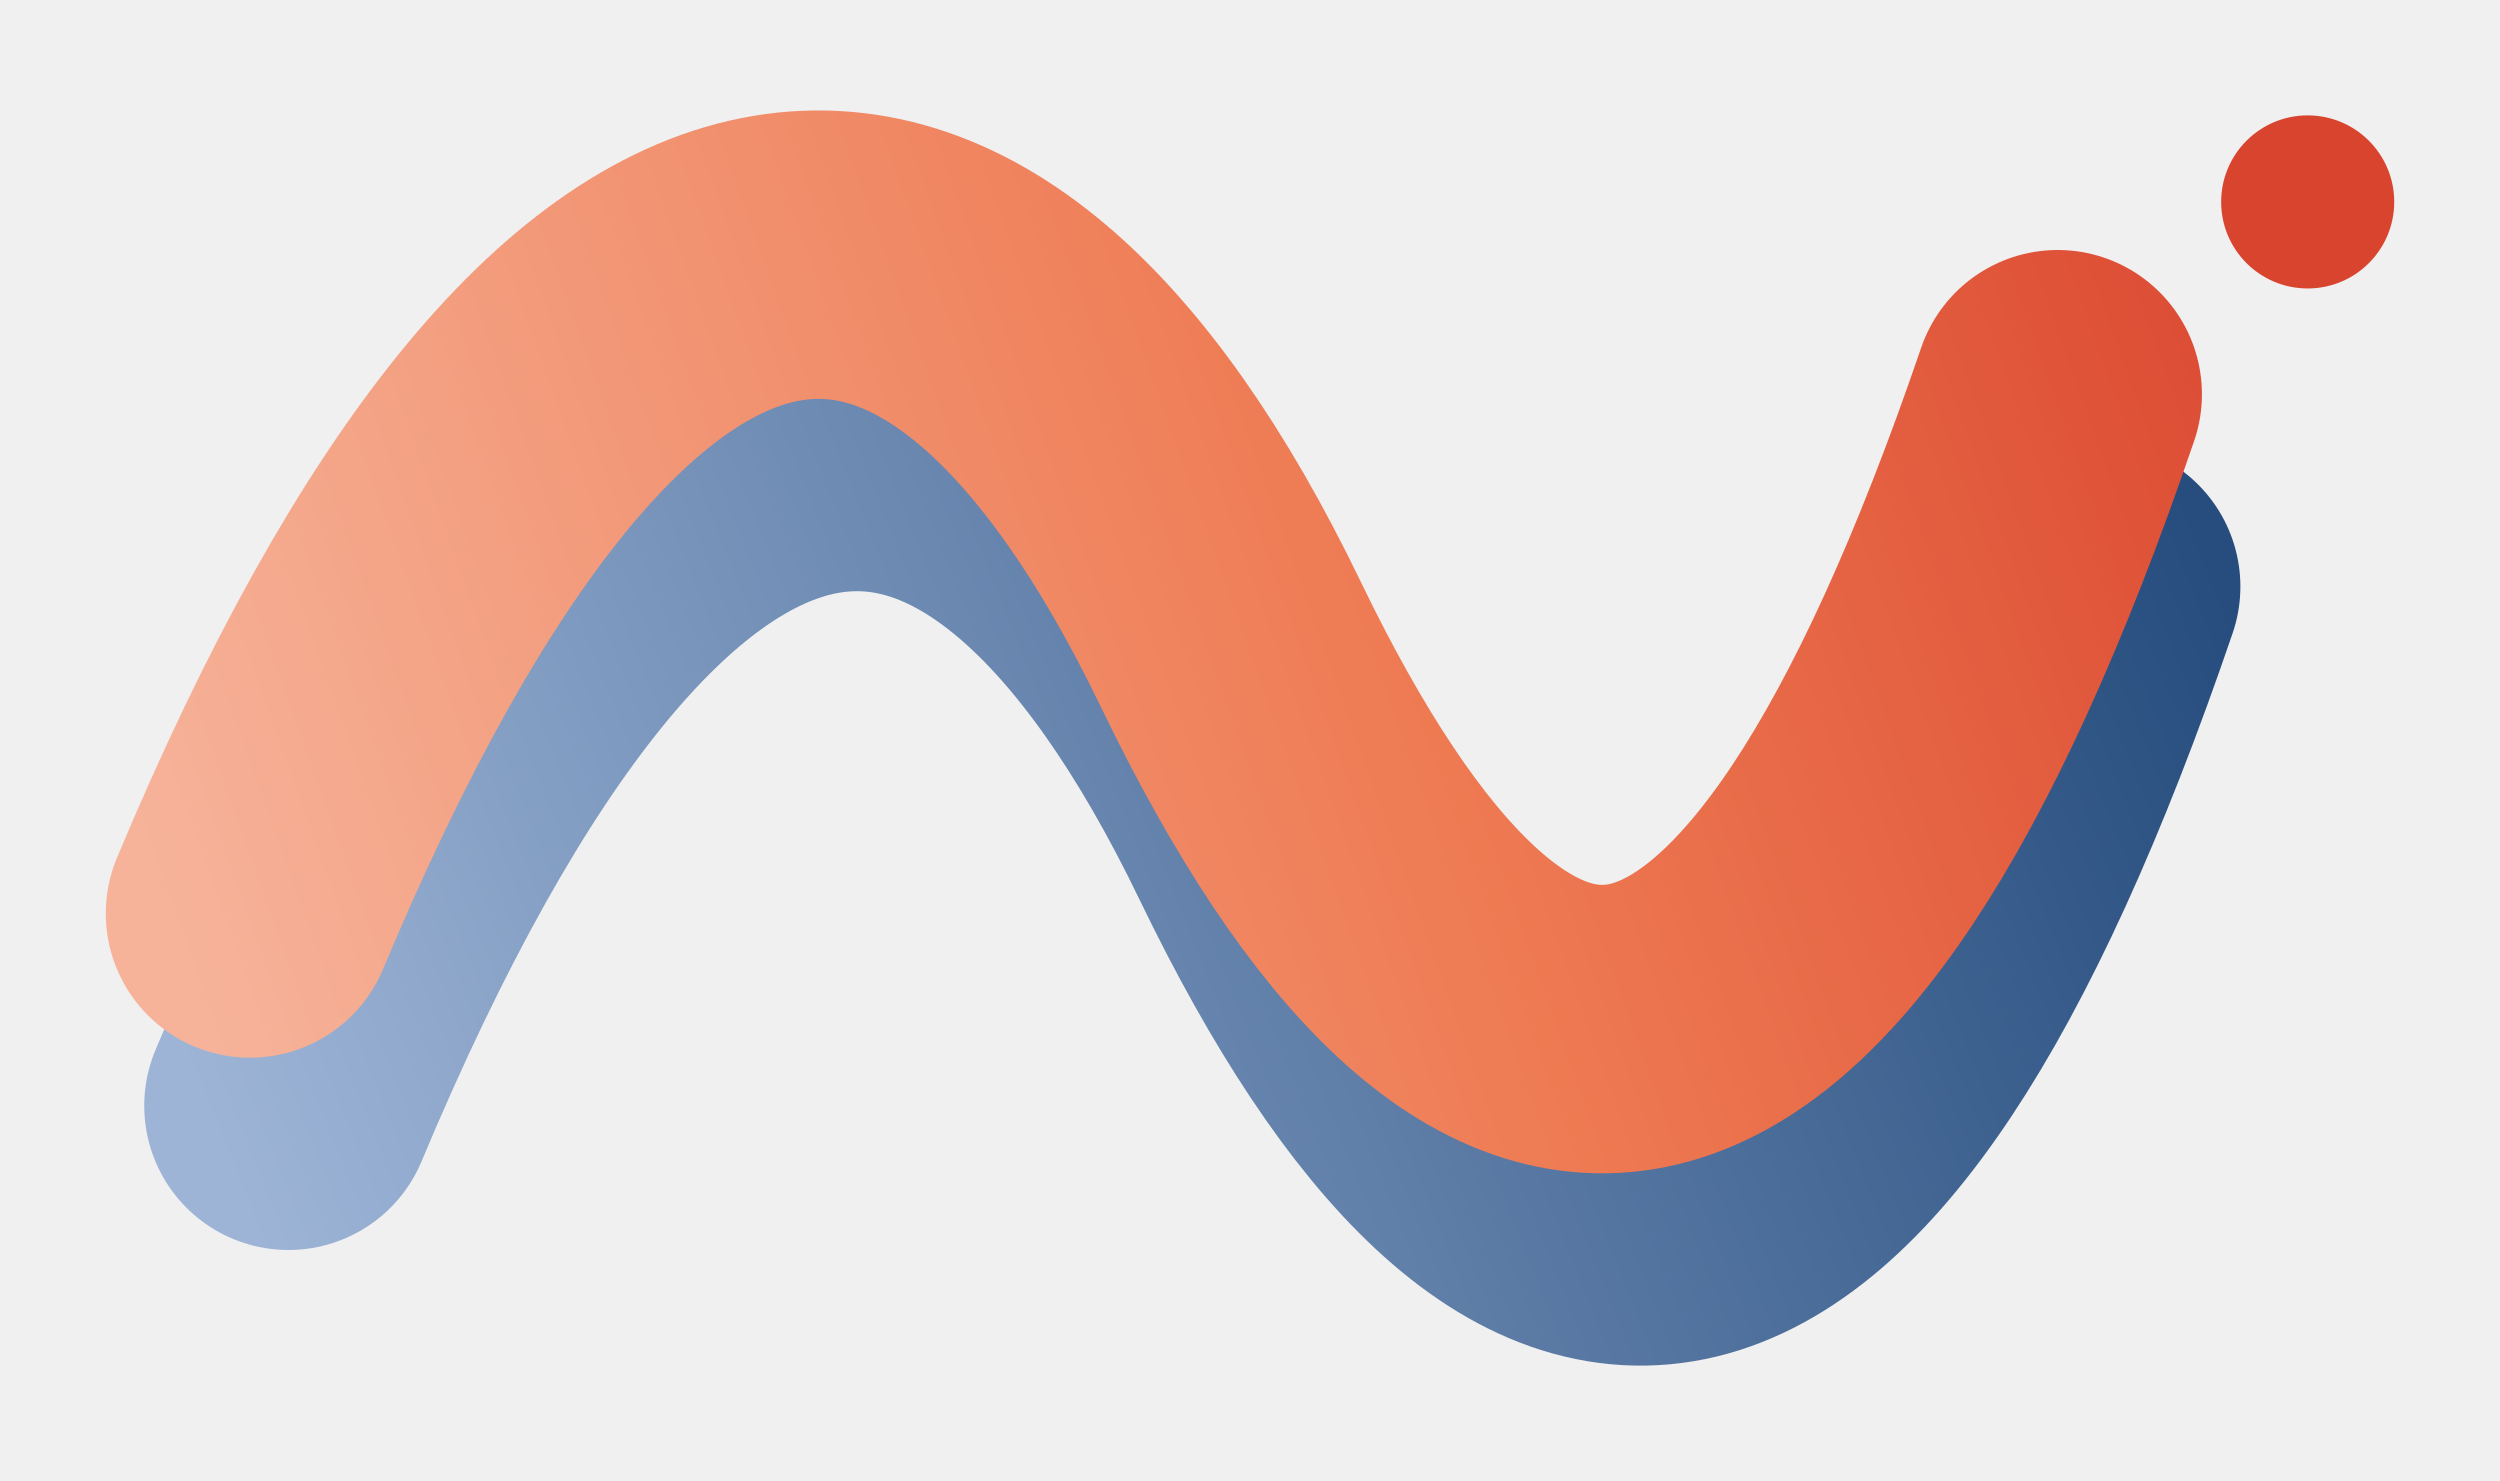
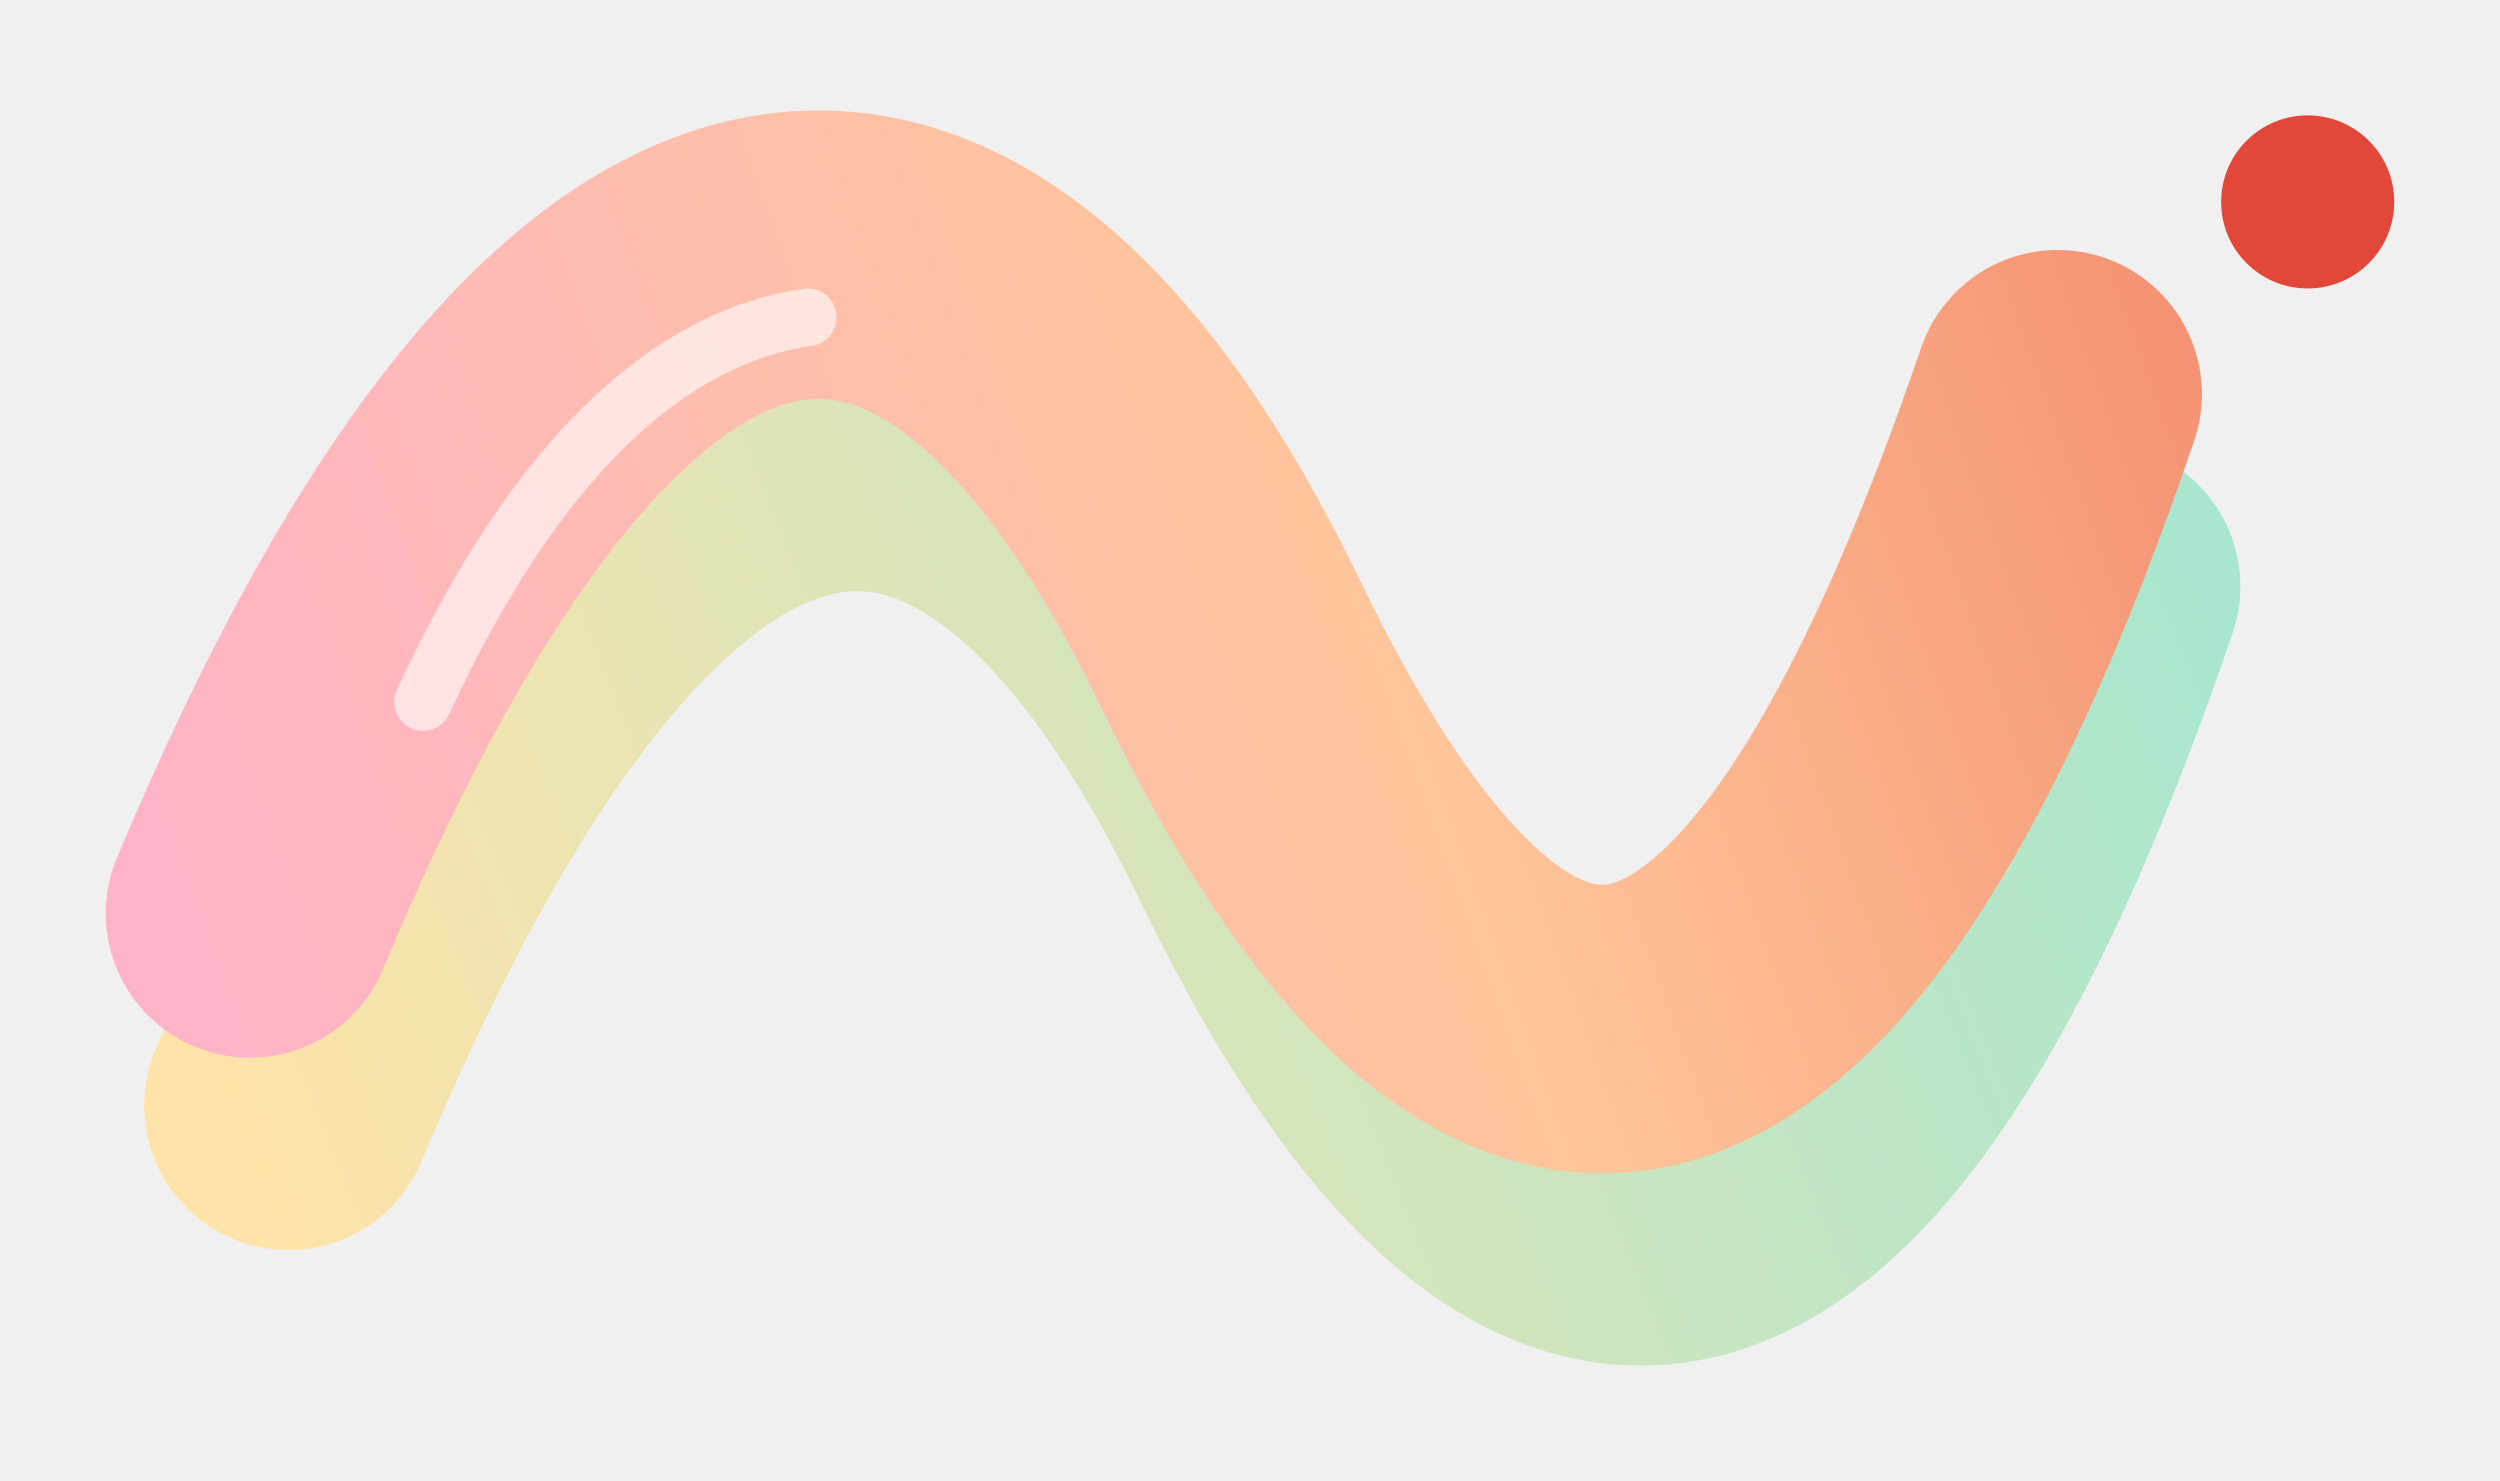
<svg xmlns="http://www.w3.org/2000/svg" viewBox="0 0 260 154" width="260" height="154">
  <defs>
    <linearGradient id="eb" gradientUnits="userSpaceOnUse" x1="20" y1="120" x2="220" y2="40">
-       <stop offset="0" stop-color="#9DB4D6" />
-       <stop offset="1" stop-color="#264D7E" />
+       <stop offset="0" stop-color="#FFE3A8" />
+       <stop offset="1" stop-color="#A8E6CF" />
    </linearGradient>
    <linearGradient id="ef" gradientUnits="userSpaceOnUse" x1="16" y1="100" x2="240" y2="20">
-       <stop offset="0" stop-color="#F6B39A" />
-       <stop offset="0.55" stop-color="#EE7A52" />
-       <stop offset="1" stop-color="#D9442F" />
+       <stop offset="0" stop-color="#FFB3C7" />
+       <stop offset="0.55" stop-color="#FFC59A" />
+       <stop offset="1" stop-color="#F2876A" />
    </linearGradient>
  </defs>
  <g transform="translate(4 3)">
    <path d="M 26 112 C 62 26, 100 26, 128 84 S 186 140, 214 58" fill="none" stroke="url(#eb)" stroke-width="30" stroke-linecap="round" />
    <path d="M 22 92 C 58 6, 96 6, 124 64 S 182 120, 210 38" fill="none" stroke="url(#ef)" stroke-width="30" stroke-linecap="round" />
-     <circle cx="236" cy="18" r="9" fill="#D9442F" />
+     <path d="M 40 70 C 52 44, 66 32, 80 30" fill="none" stroke="#FFFFFF" stroke-opacity="0.6" stroke-width="6" stroke-linecap="round" />
+     <circle cx="236" cy="18" r="9" fill="#E2483A" />
  </g>
</svg>
